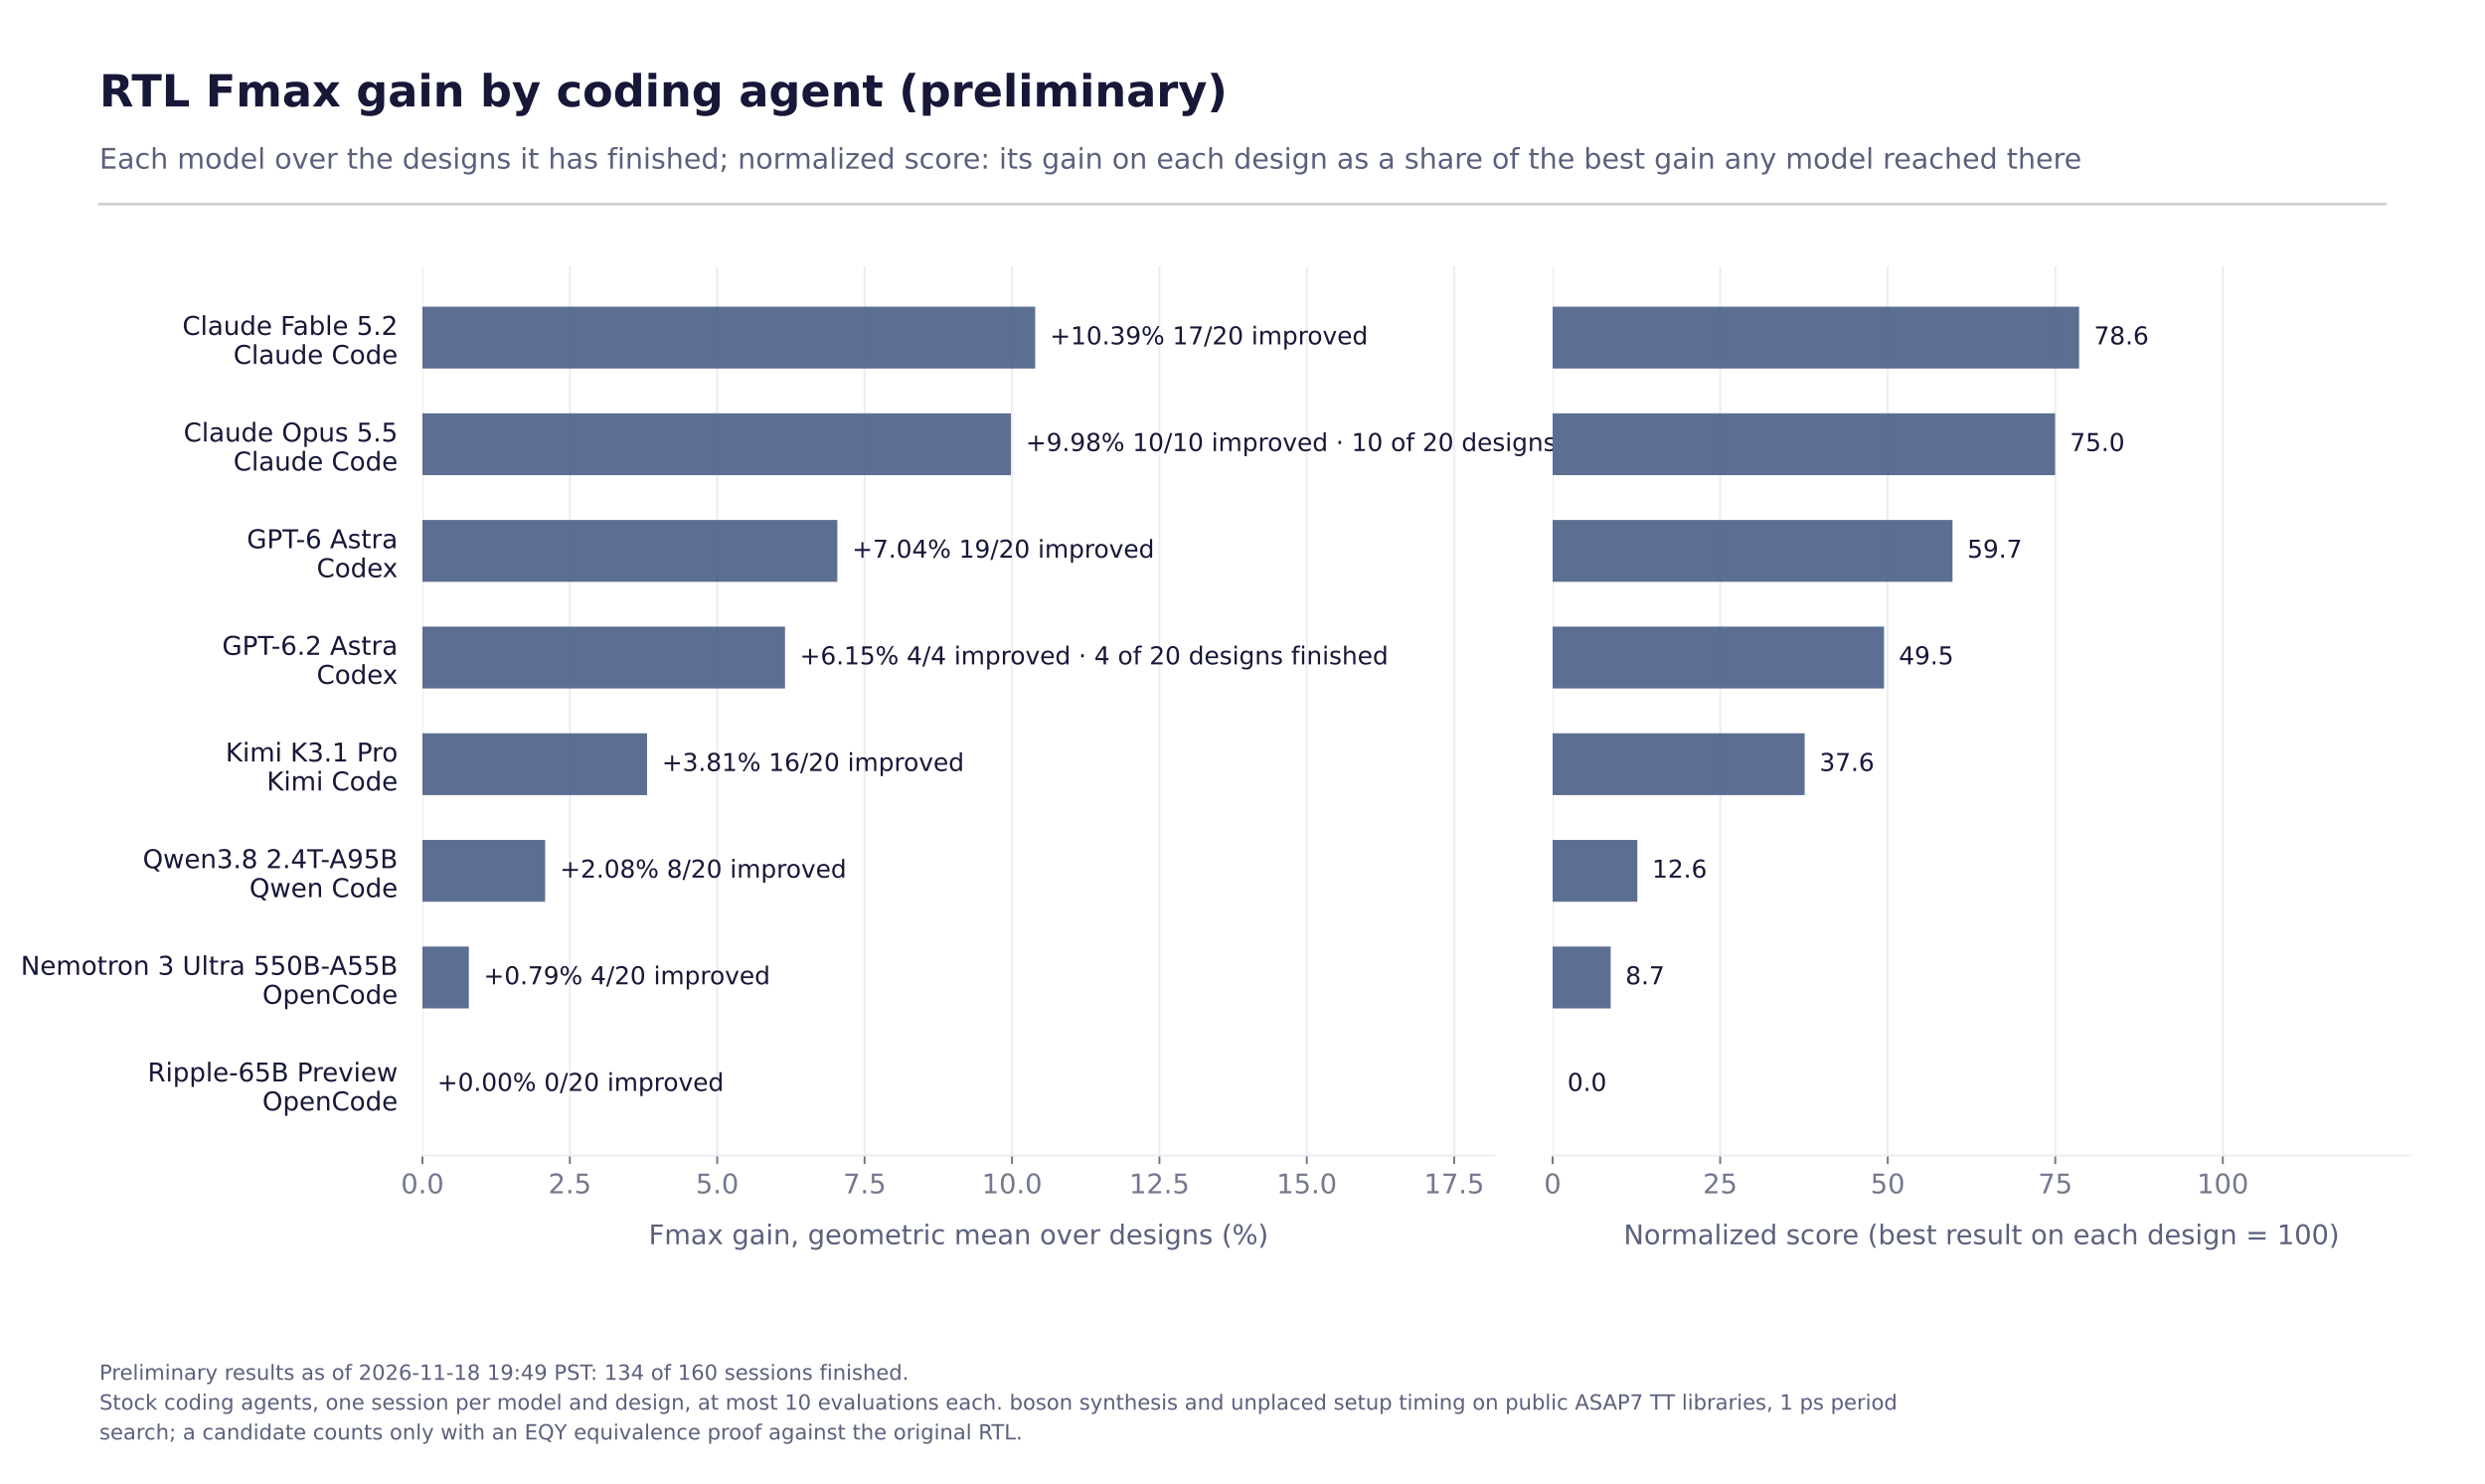
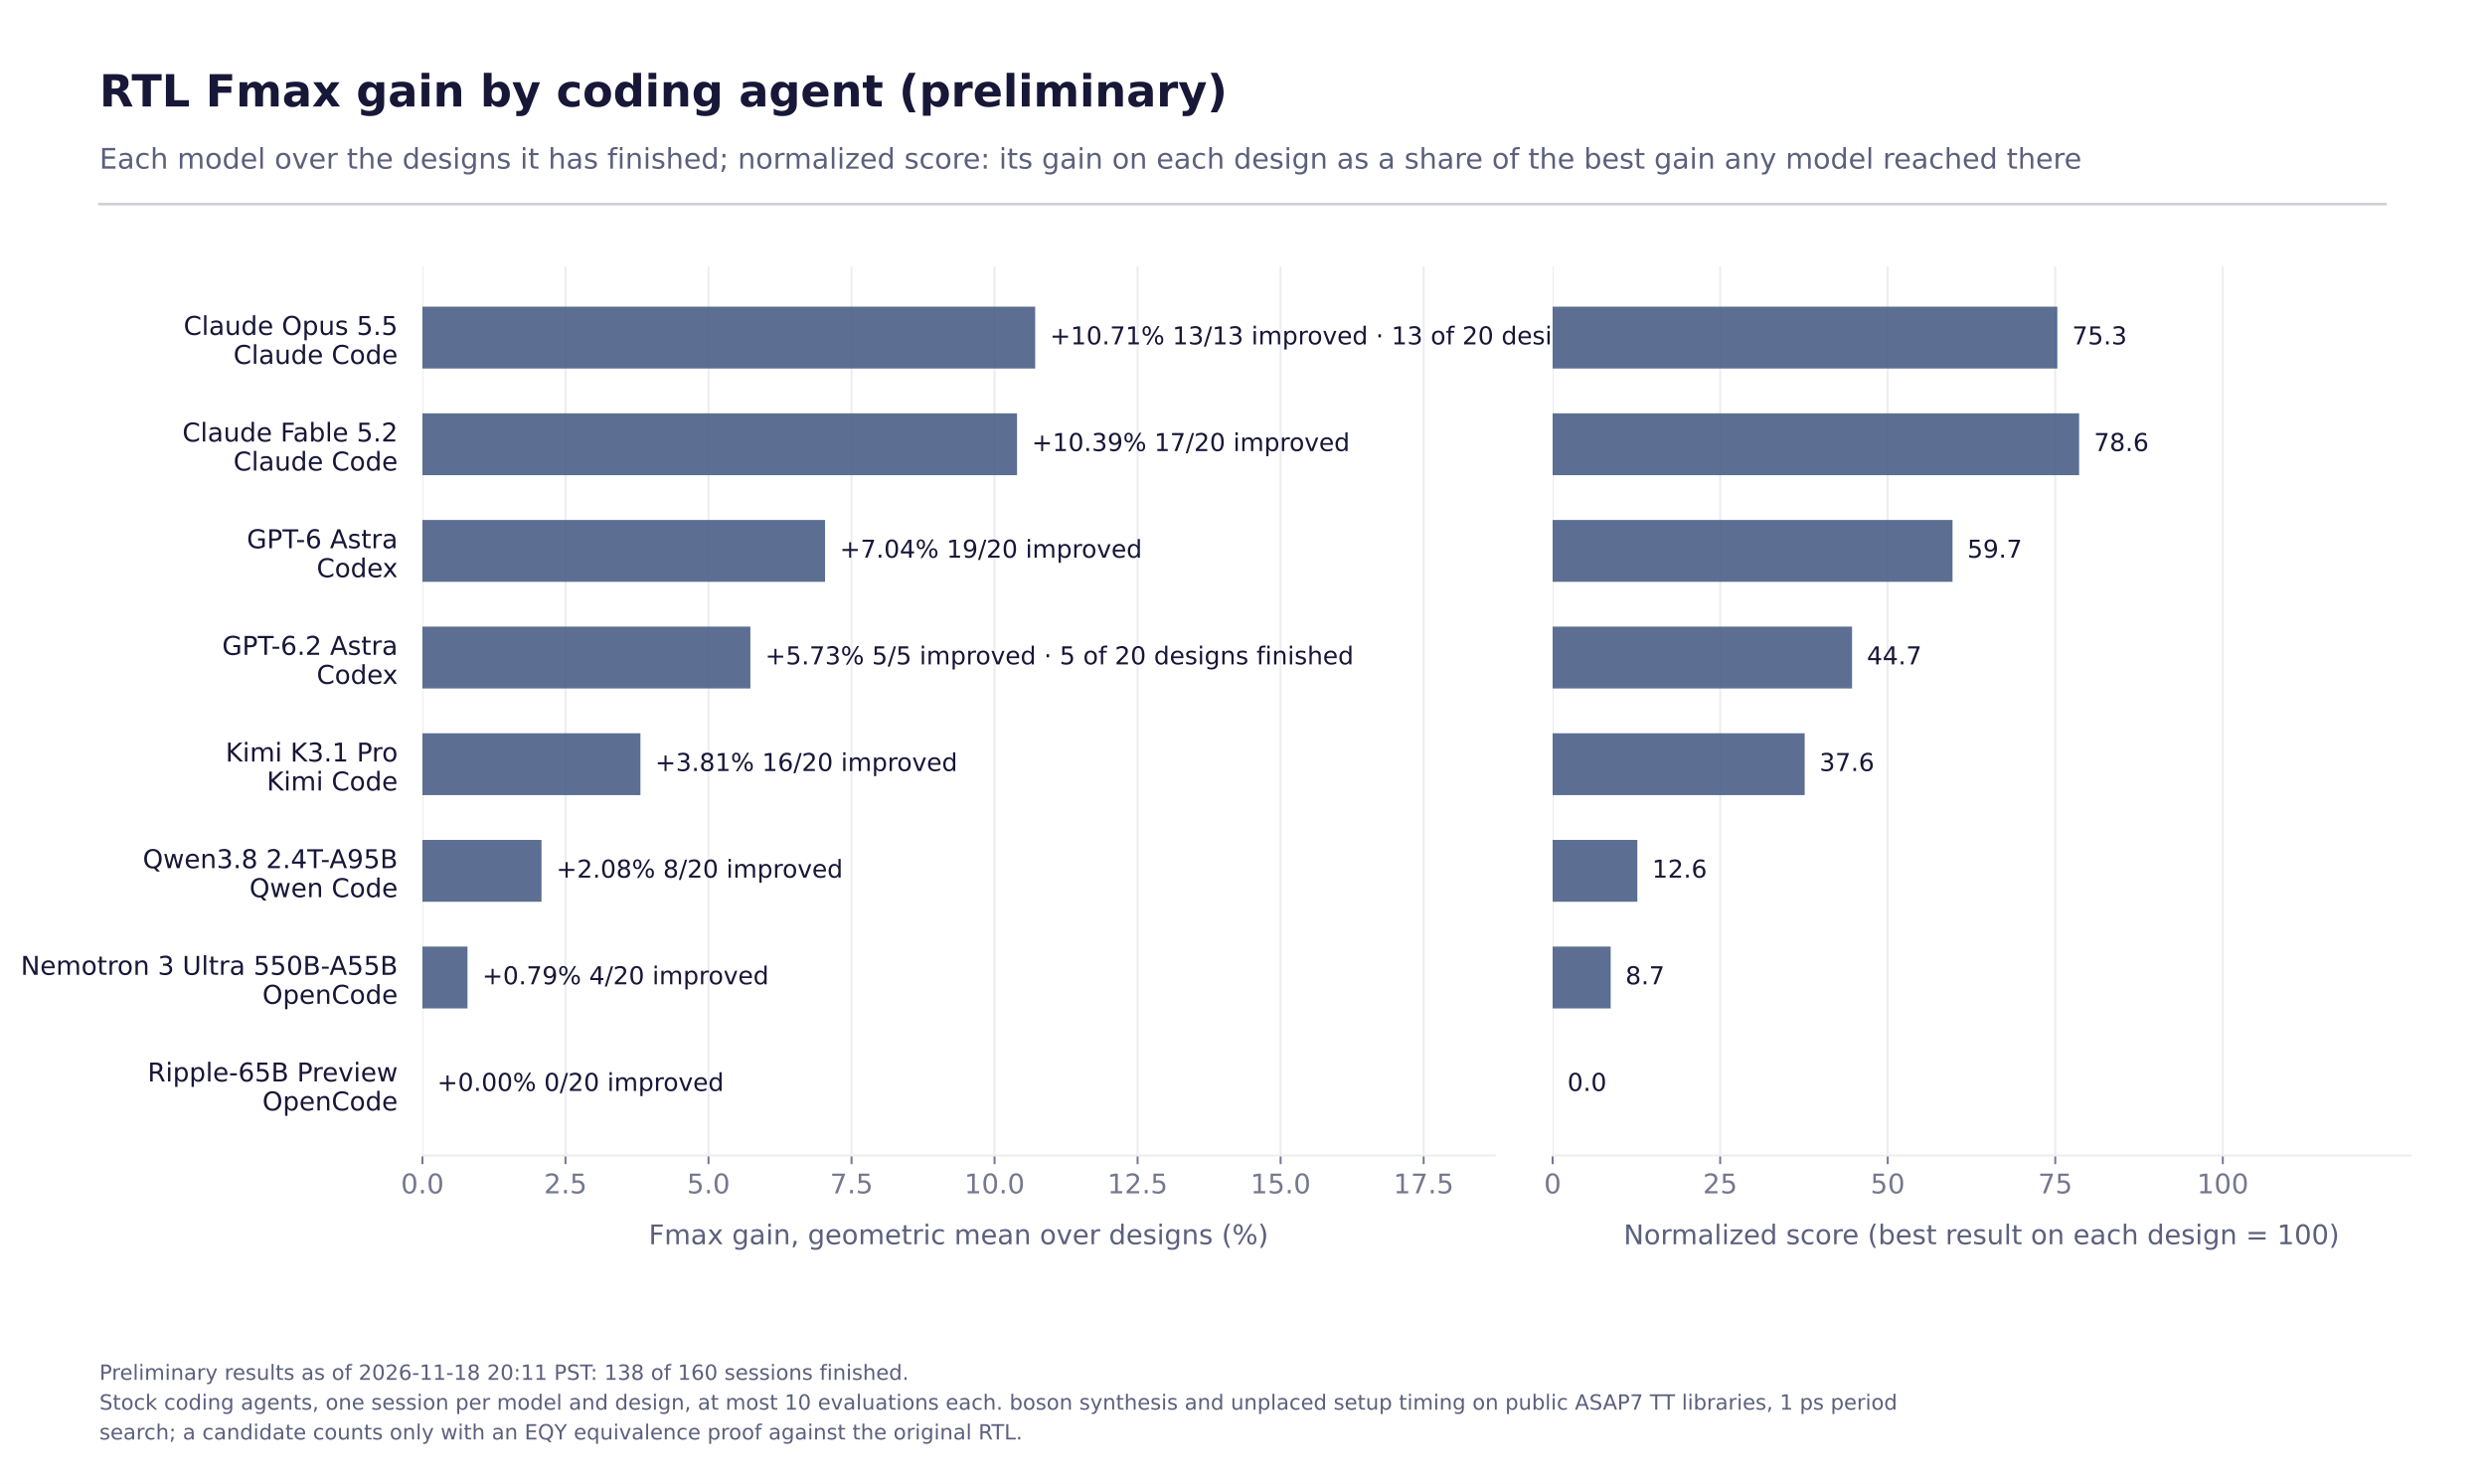
<svg xmlns="http://www.w3.org/2000/svg" xmlns:xlink="http://www.w3.org/1999/xlink" width="1008pt" height="601.92pt" viewBox="0 0 1008 601.92" version="1.1">
  <defs>
    <style type="text/css">*{stroke-linejoin: round; stroke-linecap: butt}</style>
  </defs>
  <g id="figure_1">
    <g id="patch_1">
      <path d="M 0 601.92  L 1008 601.92  L 1008 0  L 0 0  z " style="fill: #ffffff" />
    </g>
    <g id="axes_1">
      <g id="patch_2">
        <path d="M 171.36 468.72  L 606.311 468.72  L 606.311 108  L 171.36 108  z " style="fill: #ffffff" />
      </g>
      <g id="matplotlib.axis_1">
        <g id="xtick_1">
          <g id="line2d_1">
            <path d="M 171.36 468.72  L 171.36 108  " clip-path="url(#pba1dd83146)" style="fill: none; stroke: #ebedf0; stroke-width: 0.8; stroke-linecap: square" />
          </g>
          <g id="line2d_2">
            <defs>
              <path id="m93d353a957" d="M 0 0  L 0 3.5  " style="stroke: #74788d; stroke-width: 0.8" />
            </defs>
            <g>
              <use xlink:href="#m93d353a957" x="171.36" y="468.72" style="fill: #74788d; stroke: #74788d; stroke-width: 0.8" />
            </g>
          </g>
          <g id="text_1">
            <text style="fill: #74788d; font: 11px 'DejaVu Sans'; text-anchor: middle" x="171.36" y="484.078" transform="rotate(-0 171.36 484.0783)">0.0</text>
          </g>
        </g>
        <g id="xtick_2">
          <g id="line2d_3">
-             <path d="M 231.146 468.72  L 231.146 108  " clip-path="url(#pba1dd83146)" style="fill: none; stroke: #ebedf0; stroke-width: 0.8; stroke-linecap: square" />
+             <path d="M 229.377 468.72  L 229.377 108  " clip-path="url(#pba1dd83146)" style="fill: none; stroke: #ebedf0; stroke-width: 0.8; stroke-linecap: square" />
          </g>
          <g id="line2d_4">
            <g>
-               <use xlink:href="#m93d353a957" x="231.146" y="468.72" style="fill: #74788d; stroke: #74788d; stroke-width: 0.8" />
+               <use xlink:href="#m93d353a957" x="229.377" y="468.72" style="fill: #74788d; stroke: #74788d; stroke-width: 0.8" />
            </g>
          </g>
          <g id="text_2">
-             <text style="fill: #74788d; font: 11px 'DejaVu Sans'; text-anchor: middle" x="231.146" y="484.078" transform="rotate(-0 231.1463 484.0783)">2.5</text>
+             <text style="fill: #74788d; font: 11px 'DejaVu Sans'; text-anchor: middle" x="229.377" y="484.078" transform="rotate(-0 229.3767 484.0783)">2.5</text>
          </g>
        </g>
        <g id="xtick_3">
          <g id="line2d_5">
-             <path d="M 290.933 468.72  L 290.933 108  " clip-path="url(#pba1dd83146)" style="fill: none; stroke: #ebedf0; stroke-width: 0.8; stroke-linecap: square" />
+             <path d="M 287.393 468.72  L 287.393 108  " clip-path="url(#pba1dd83146)" style="fill: none; stroke: #ebedf0; stroke-width: 0.8; stroke-linecap: square" />
          </g>
          <g id="line2d_6">
            <g>
-               <use xlink:href="#m93d353a957" x="290.933" y="468.72" style="fill: #74788d; stroke: #74788d; stroke-width: 0.8" />
+               <use xlink:href="#m93d353a957" x="287.393" y="468.72" style="fill: #74788d; stroke: #74788d; stroke-width: 0.8" />
            </g>
          </g>
          <g id="text_3">
-             <text style="fill: #74788d; font: 11px 'DejaVu Sans'; text-anchor: middle" x="290.933" y="484.078" transform="rotate(-0 290.9326 484.0783)">5.0</text>
+             <text style="fill: #74788d; font: 11px 'DejaVu Sans'; text-anchor: middle" x="287.393" y="484.078" transform="rotate(-0 287.3935 484.0783)">5.0</text>
          </g>
        </g>
        <g id="xtick_4">
          <g id="line2d_7">
-             <path d="M 350.719 468.72  L 350.719 108  " clip-path="url(#pba1dd83146)" style="fill: none; stroke: #ebedf0; stroke-width: 0.8; stroke-linecap: square" />
+             <path d="M 345.41 468.72  L 345.41 108  " clip-path="url(#pba1dd83146)" style="fill: none; stroke: #ebedf0; stroke-width: 0.8; stroke-linecap: square" />
          </g>
          <g id="line2d_8">
            <g>
-               <use xlink:href="#m93d353a957" x="350.719" y="468.72" style="fill: #74788d; stroke: #74788d; stroke-width: 0.8" />
+               <use xlink:href="#m93d353a957" x="345.41" y="468.72" style="fill: #74788d; stroke: #74788d; stroke-width: 0.8" />
            </g>
          </g>
          <g id="text_4">
-             <text style="fill: #74788d; font: 11px 'DejaVu Sans'; text-anchor: middle" x="350.719" y="484.078" transform="rotate(-0 350.719 484.0783)">7.5</text>
+             <text style="fill: #74788d; font: 11px 'DejaVu Sans'; text-anchor: middle" x="345.41" y="484.078" transform="rotate(-0 345.4102 484.0783)">7.5</text>
          </g>
        </g>
        <g id="xtick_5">
          <g id="line2d_9">
-             <path d="M 410.505 468.72  L 410.505 108  " clip-path="url(#pba1dd83146)" style="fill: none; stroke: #ebedf0; stroke-width: 0.8; stroke-linecap: square" />
+             <path d="M 403.427 468.72  L 403.427 108  " clip-path="url(#pba1dd83146)" style="fill: none; stroke: #ebedf0; stroke-width: 0.8; stroke-linecap: square" />
          </g>
          <g id="line2d_10">
            <g>
-               <use xlink:href="#m93d353a957" x="410.505" y="468.72" style="fill: #74788d; stroke: #74788d; stroke-width: 0.8" />
+               <use xlink:href="#m93d353a957" x="403.427" y="468.72" style="fill: #74788d; stroke: #74788d; stroke-width: 0.8" />
            </g>
          </g>
          <g id="text_5">
-             <text style="fill: #74788d; font: 11px 'DejaVu Sans'; text-anchor: middle" x="410.505" y="484.078" transform="rotate(-0 410.5053 484.0783)">10.0</text>
+             <text style="fill: #74788d; font: 11px 'DejaVu Sans'; text-anchor: middle" x="403.427" y="484.078" transform="rotate(-0 403.4269 484.0783)">10.0</text>
          </g>
        </g>
        <g id="xtick_6">
          <g id="line2d_11">
-             <path d="M 470.292 468.72  L 470.292 108  " clip-path="url(#pba1dd83146)" style="fill: none; stroke: #ebedf0; stroke-width: 0.8; stroke-linecap: square" />
+             <path d="M 461.444 468.72  L 461.444 108  " clip-path="url(#pba1dd83146)" style="fill: none; stroke: #ebedf0; stroke-width: 0.8; stroke-linecap: square" />
          </g>
          <g id="line2d_12">
            <g>
-               <use xlink:href="#m93d353a957" x="470.292" y="468.72" style="fill: #74788d; stroke: #74788d; stroke-width: 0.8" />
+               <use xlink:href="#m93d353a957" x="461.444" y="468.72" style="fill: #74788d; stroke: #74788d; stroke-width: 0.8" />
            </g>
          </g>
          <g id="text_6">
-             <text style="fill: #74788d; font: 11px 'DejaVu Sans'; text-anchor: middle" x="470.292" y="484.078" transform="rotate(-0 470.2916 484.0783)">12.5</text>
+             <text style="fill: #74788d; font: 11px 'DejaVu Sans'; text-anchor: middle" x="461.444" y="484.078" transform="rotate(-0 461.4437 484.0783)">12.5</text>
          </g>
        </g>
        <g id="xtick_7">
          <g id="line2d_13">
-             <path d="M 530.078 468.72  L 530.078 108  " clip-path="url(#pba1dd83146)" style="fill: none; stroke: #ebedf0; stroke-width: 0.8; stroke-linecap: square" />
+             <path d="M 519.46 468.72  L 519.46 108  " clip-path="url(#pba1dd83146)" style="fill: none; stroke: #ebedf0; stroke-width: 0.8; stroke-linecap: square" />
          </g>
          <g id="line2d_14">
            <g>
-               <use xlink:href="#m93d353a957" x="530.078" y="468.72" style="fill: #74788d; stroke: #74788d; stroke-width: 0.8" />
+               <use xlink:href="#m93d353a957" x="519.46" y="468.72" style="fill: #74788d; stroke: #74788d; stroke-width: 0.8" />
            </g>
          </g>
          <g id="text_7">
-             <text style="fill: #74788d; font: 11px 'DejaVu Sans'; text-anchor: middle" x="530.078" y="484.078" transform="rotate(-0 530.0779 484.0783)">15.0</text>
+             <text style="fill: #74788d; font: 11px 'DejaVu Sans'; text-anchor: middle" x="519.46" y="484.078" transform="rotate(-0 519.4604 484.0783)">15.0</text>
          </g>
        </g>
        <g id="xtick_8">
          <g id="line2d_15">
-             <path d="M 589.864 468.72  L 589.864 108  " clip-path="url(#pba1dd83146)" style="fill: none; stroke: #ebedf0; stroke-width: 0.8; stroke-linecap: square" />
+             <path d="M 577.477 468.72  L 577.477 108  " clip-path="url(#pba1dd83146)" style="fill: none; stroke: #ebedf0; stroke-width: 0.8; stroke-linecap: square" />
          </g>
          <g id="line2d_16">
            <g>
-               <use xlink:href="#m93d353a957" x="589.864" y="468.72" style="fill: #74788d; stroke: #74788d; stroke-width: 0.8" />
+               <use xlink:href="#m93d353a957" x="577.477" y="468.72" style="fill: #74788d; stroke: #74788d; stroke-width: 0.8" />
            </g>
          </g>
          <g id="text_8">
-             <text style="fill: #74788d; font: 11px 'DejaVu Sans'; text-anchor: middle" x="589.864" y="484.078" transform="rotate(-0 589.8642 484.0783)">17.5</text>
+             <text style="fill: #74788d; font: 11px 'DejaVu Sans'; text-anchor: middle" x="577.477" y="484.078" transform="rotate(-0 577.4771 484.0783)">17.5</text>
          </g>
        </g>
        <g id="text_9">
          <text style="fill: #5b607d; font: 11px 'DejaVu Sans'; text-anchor: middle" x="388.836" y="504.724" transform="rotate(-0 388.8357 504.7242)">Fmax gain, geometric mean over designs (%)</text>
        </g>
      </g>
      <g id="matplotlib.axis_2">
        <g id="ytick_1">
          <g id="line2d_17" />
          <g id="text_10">
-             <text style="fill: #171738; font: 10.5px 'DejaVu Sans'" transform="translate(73.96391 135.8506)">Claude Fable 5.2</text>
+             <text style="fill: #171738; font: 10.5px 'DejaVu Sans'" transform="translate(74.46758 135.8506)">Claude Opus 5.5</text>
            <text style="fill: #171738; font: 10.5px 'DejaVu Sans'" transform="translate(94.67516 147.6083)">Claude Code</text>
          </g>
        </g>
        <g id="ytick_2">
          <g id="line2d_18" />
          <g id="text_11">
-             <text style="fill: #171738; font: 10.5px 'DejaVu Sans'" transform="translate(74.46758 179.1127)">Claude Opus 5.5</text>
+             <text style="fill: #171738; font: 10.5px 'DejaVu Sans'" transform="translate(73.96391 179.1127)">Claude Fable 5.2</text>
            <text style="fill: #171738; font: 10.5px 'DejaVu Sans'" transform="translate(94.67516 190.8704)">Claude Code</text>
          </g>
        </g>
        <g id="ytick_3">
          <g id="line2d_19" />
          <g id="text_12">
            <text style="fill: #171738; font: 10.5px 'DejaVu Sans'" transform="translate(100.1122 222.3749)">GPT-6 Astra</text>
            <text style="fill: #171738; font: 10.5px 'DejaVu Sans'" transform="translate(128.4458 234.1326)">Codex</text>
          </g>
        </g>
        <g id="ytick_4">
          <g id="line2d_20" />
          <g id="text_13">
            <text style="fill: #171738; font: 10.5px 'DejaVu Sans'" transform="translate(90.09453 265.6371)">GPT-6.2 Astra</text>
            <text style="fill: #171738; font: 10.5px 'DejaVu Sans'" transform="translate(128.4458 277.3948)">Codex</text>
          </g>
        </g>
        <g id="ytick_5">
          <g id="line2d_21" />
          <g id="text_14">
            <text style="fill: #171738; font: 10.5px 'DejaVu Sans'" transform="translate(91.50219 308.8993)">Kimi K3.1 Pro</text>
            <text style="fill: #171738; font: 10.5px 'DejaVu Sans'" transform="translate(108.1923 320.657)">Kimi Code</text>
          </g>
        </g>
        <g id="ytick_6">
          <g id="line2d_22" />
          <g id="text_15">
            <text style="fill: #171738; font: 10.5px 'DejaVu Sans'" transform="translate(57.90383 352.1614)">Qwen3.8 2.4T-A95B</text>
            <text style="fill: #171738; font: 10.5px 'DejaVu Sans'" transform="translate(101.172 363.9191)">Qwen Code</text>
          </g>
        </g>
        <g id="ytick_7">
          <g id="line2d_23" />
          <g id="text_16">
            <text style="fill: #171738; font: 10.5px 'DejaVu Sans'" transform="translate(8.409453 395.4236)">Nemotron 3 Ultra 550B-A55B</text>
            <text style="fill: #171738; font: 10.5px 'DejaVu Sans'" transform="translate(106.4302 407.1813)">OpenCode</text>
          </g>
        </g>
        <g id="ytick_8">
          <g id="line2d_24" />
          <g id="text_17">
            <text style="fill: #171738; font: 10.5px 'DejaVu Sans'" transform="translate(59.87914 438.6858)">Ripple-65B Preview</text>
            <text style="fill: #171738; font: 10.5px 'DejaVu Sans'" transform="translate(106.4302 450.4435)">OpenCode</text>
          </g>
        </g>
      </g>
      <g id="patch_3">
        <path d="M 171.36 124.396  L 419.904 124.396  L 419.904 149.488  L 171.36 149.488  z " clip-path="url(#pba1dd83146)" style="fill: #3f5680; opacity: 0.85" />
      </g>
      <g id="patch_4">
-         <path d="M 171.36 167.659  L 410.075 167.659  L 410.075 192.751  L 171.36 192.751  z " clip-path="url(#pba1dd83146)" style="fill: #3f5680; opacity: 0.85" />
+         <path d="M 171.36 167.659  L 412.547 167.659  L 412.547 192.751  L 171.36 192.751  z " clip-path="url(#pba1dd83146)" style="fill: #3f5680; opacity: 0.85" />
      </g>
      <g id="patch_5">
-         <path d="M 171.36 210.921  L 339.647 210.921  L 339.647 236.013  L 171.36 236.013  z " clip-path="url(#pba1dd83146)" style="fill: #3f5680; opacity: 0.85" />
+         <path d="M 171.36 210.921  L 334.666 210.921  L 334.666 236.013  L 171.36 236.013  z " clip-path="url(#pba1dd83146)" style="fill: #3f5680; opacity: 0.85" />
      </g>
      <g id="patch_6">
-         <path d="M 171.36 254.183  L 318.434 254.183  L 318.434 279.275  L 171.36 279.275  z " clip-path="url(#pba1dd83146)" style="fill: #3f5680; opacity: 0.85" />
+         <path d="M 171.36 254.183  L 304.381 254.183  L 304.381 279.275  L 171.36 279.275  z " clip-path="url(#pba1dd83146)" style="fill: #3f5680; opacity: 0.85" />
      </g>
      <g id="patch_7">
-         <path d="M 171.36 297.445  L 262.474 297.445  L 262.474 322.537  L 171.36 322.537  z " clip-path="url(#pba1dd83146)" style="fill: #3f5680; opacity: 0.85" />
+         <path d="M 171.36 297.445  L 259.778 297.445  L 259.778 322.537  L 171.36 322.537  z " clip-path="url(#pba1dd83146)" style="fill: #3f5680; opacity: 0.85" />
      </g>
      <g id="patch_8">
-         <path d="M 171.36 340.707  L 221.126 340.707  L 221.126 365.799  L 171.36 365.799  z " clip-path="url(#pba1dd83146)" style="fill: #3f5680; opacity: 0.85" />
+         <path d="M 171.36 340.707  L 219.653 340.707  L 219.653 365.799  L 171.36 365.799  z " clip-path="url(#pba1dd83146)" style="fill: #3f5680; opacity: 0.85" />
      </g>
      <g id="patch_9">
-         <path d="M 171.36 383.969  L 190.181 383.969  L 190.181 409.061  L 171.36 409.061  z " clip-path="url(#pba1dd83146)" style="fill: #3f5680; opacity: 0.85" />
+         <path d="M 171.36 383.969  L 189.624 383.969  L 189.624 409.061  L 171.36 409.061  z " clip-path="url(#pba1dd83146)" style="fill: #3f5680; opacity: 0.85" />
      </g>
      <g id="patch_10">
        <path d="M 171.36 427.232  L 171.36 427.232  L 171.36 452.324  L 171.36 452.324  z " clip-path="url(#pba1dd83146)" style="fill: #3f5680; opacity: 0.85" />
      </g>
      <g id="patch_11">
        <path d="M 171.36 468.72  L 606.311 468.72  " style="fill: none; stroke: #ebedf0; stroke-width: 0.8; stroke-linejoin: miter; stroke-linecap: square" />
      </g>
      <g id="text_18">
-         <text style="fill: #171738; font: 10px 'DejaVu Sans'; text-anchor: start" x="425.904" y="139.702" transform="rotate(-0 425.9037 139.7018)">+10.39%   17/20 improved</text>
+         <text style="fill: #171738; font: 10px 'DejaVu Sans'; text-anchor: start" x="425.904" y="139.702" transform="rotate(-0 425.9037 139.7018)">+10.71%   13/13 improved · 13 of 20 designs finished</text>
      </g>
      <g id="text_19">
-         <text style="fill: #171738; font: 10px 'DejaVu Sans'; text-anchor: start" x="416.075" y="182.964" transform="rotate(-0 416.0748 182.9639)">+9.98%   10/10 improved · 10 of 20 designs finished</text>
+         <text style="fill: #171738; font: 10px 'DejaVu Sans'; text-anchor: start" x="418.547" y="182.964" transform="rotate(-0 418.5472 182.9639)">+10.39%   17/20 improved</text>
      </g>
      <g id="text_20">
-         <text style="fill: #171738; font: 10px 'DejaVu Sans'; text-anchor: start" x="345.647" y="226.226" transform="rotate(-0 345.6465 226.2261)">+7.04%   19/20 improved</text>
+         <text style="fill: #171738; font: 10px 'DejaVu Sans'; text-anchor: start" x="340.666" y="226.226" transform="rotate(-0 340.6655 226.2261)">+7.04%   19/20 improved</text>
      </g>
      <g id="text_21">
-         <text style="fill: #171738; font: 10px 'DejaVu Sans'; text-anchor: start" x="324.434" y="269.488" transform="rotate(-0 324.4343 269.4883)">+6.15%   4/4 improved · 4 of 20 designs finished</text>
+         <text style="fill: #171738; font: 10px 'DejaVu Sans'; text-anchor: start" x="310.381" y="269.488" transform="rotate(-0 310.3808 269.4883)">+5.73%   5/5 improved · 5 of 20 designs finished</text>
      </g>
      <g id="text_22">
-         <text style="fill: #171738; font: 10px 'DejaVu Sans'; text-anchor: start" x="268.474" y="312.75" transform="rotate(-0 268.4744 312.7505)">+3.81%   16/20 improved</text>
+         <text style="fill: #171738; font: 10px 'DejaVu Sans'; text-anchor: start" x="265.778" y="312.75" transform="rotate(-0 265.7775 312.7505)">+3.81%   16/20 improved</text>
      </g>
      <g id="text_23">
-         <text style="fill: #171738; font: 10px 'DejaVu Sans'; text-anchor: start" x="227.126" y="356.013" transform="rotate(-0 227.1261 356.0126)">+2.08%   8/20 improved</text>
+         <text style="fill: #171738; font: 10px 'DejaVu Sans'; text-anchor: start" x="225.653" y="356.013" transform="rotate(-0 225.6531 356.0126)">+2.08%   8/20 improved</text>
      </g>
      <g id="text_24">
-         <text style="fill: #171738; font: 10px 'DejaVu Sans'; text-anchor: start" x="196.181" y="399.275" transform="rotate(-0 196.1807 399.2748)">+0.79%   4/20 improved</text>
+         <text style="fill: #171738; font: 10px 'DejaVu Sans'; text-anchor: start" x="195.624" y="399.275" transform="rotate(-0 195.6237 399.2748)">+0.79%   4/20 improved</text>
      </g>
      <g id="text_25">
        <text style="fill: #171738; font: 10px 'DejaVu Sans'; text-anchor: start" x="177.36" y="442.537" transform="rotate(-0 177.36 442.537)">+0.00%   0/20 improved</text>
      </g>
    </g>
    <g id="axes_2">
      <g id="patch_12">
        <path d="M 629.799 468.72  L 977.76 468.72  L 977.76 108  L 629.799 108  z " style="fill: #ffffff" />
      </g>
      <g id="matplotlib.axis_3">
        <g id="xtick_9">
          <g id="line2d_25">
            <path d="M 629.799 468.72  L 629.799 108  " clip-path="url(#p0ac3e5d269)" style="fill: none; stroke: #ebedf0; stroke-width: 0.8; stroke-linecap: square" />
          </g>
          <g id="line2d_26">
            <g>
              <use xlink:href="#m93d353a957" x="629.799" y="468.72" style="fill: #74788d; stroke: #74788d; stroke-width: 0.8" />
            </g>
          </g>
          <g id="text_26">
            <text style="fill: #74788d; font: 11px 'DejaVu Sans'; text-anchor: middle" x="629.799" y="484.078" transform="rotate(-0 629.7988 484.0783)">0</text>
          </g>
        </g>
        <g id="xtick_10">
          <g id="line2d_27">
            <path d="M 697.76 468.72  L 697.76 108  " clip-path="url(#p0ac3e5d269)" style="fill: none; stroke: #ebedf0; stroke-width: 0.8; stroke-linecap: square" />
          </g>
          <g id="line2d_28">
            <g>
              <use xlink:href="#m93d353a957" x="697.76" y="468.72" style="fill: #74788d; stroke: #74788d; stroke-width: 0.8" />
            </g>
          </g>
          <g id="text_27">
            <text style="fill: #74788d; font: 11px 'DejaVu Sans'; text-anchor: middle" x="697.76" y="484.078" transform="rotate(-0 697.76 484.0783)">25</text>
          </g>
        </g>
        <g id="xtick_11">
          <g id="line2d_29">
            <path d="M 765.721 468.72  L 765.721 108  " clip-path="url(#p0ac3e5d269)" style="fill: none; stroke: #ebedf0; stroke-width: 0.8; stroke-linecap: square" />
          </g>
          <g id="line2d_30">
            <g>
              <use xlink:href="#m93d353a957" x="765.721" y="468.72" style="fill: #74788d; stroke: #74788d; stroke-width: 0.8" />
            </g>
          </g>
          <g id="text_28">
            <text style="fill: #74788d; font: 11px 'DejaVu Sans'; text-anchor: middle" x="765.721" y="484.078" transform="rotate(-0 765.7212 484.0783)">50</text>
          </g>
        </g>
        <g id="xtick_12">
          <g id="line2d_31">
            <path d="M 833.682 468.72  L 833.682 108  " clip-path="url(#p0ac3e5d269)" style="fill: none; stroke: #ebedf0; stroke-width: 0.8; stroke-linecap: square" />
          </g>
          <g id="line2d_32">
            <g>
              <use xlink:href="#m93d353a957" x="833.682" y="468.72" style="fill: #74788d; stroke: #74788d; stroke-width: 0.8" />
            </g>
          </g>
          <g id="text_29">
            <text style="fill: #74788d; font: 11px 'DejaVu Sans'; text-anchor: middle" x="833.682" y="484.078" transform="rotate(-0 833.6823 484.0783)">75</text>
          </g>
        </g>
        <g id="xtick_13">
          <g id="line2d_33">
            <path d="M 901.643 468.72  L 901.643 108  " clip-path="url(#p0ac3e5d269)" style="fill: none; stroke: #ebedf0; stroke-width: 0.8; stroke-linecap: square" />
          </g>
          <g id="line2d_34">
            <g>
              <use xlink:href="#m93d353a957" x="901.643" y="468.72" style="fill: #74788d; stroke: #74788d; stroke-width: 0.8" />
            </g>
          </g>
          <g id="text_30">
            <text style="fill: #74788d; font: 11px 'DejaVu Sans'; text-anchor: middle" x="901.643" y="484.078" transform="rotate(-0 901.6435 484.0783)">100</text>
          </g>
        </g>
        <g id="text_31">
          <text style="fill: #5b607d; font: 11px 'DejaVu Sans'; text-anchor: middle" x="803.779" y="504.724" transform="rotate(-0 803.7794 504.7242)">Normalized score (best result on each design = 100)</text>
        </g>
      </g>
      <g id="matplotlib.axis_4">
        <g id="ytick_9">
          <g id="line2d_35" />
        </g>
        <g id="ytick_10">
          <g id="line2d_36" />
        </g>
        <g id="ytick_11">
          <g id="line2d_37" />
        </g>
        <g id="ytick_12">
          <g id="line2d_38" />
        </g>
        <g id="ytick_13">
          <g id="line2d_39" />
        </g>
        <g id="ytick_14">
          <g id="line2d_40" />
        </g>
        <g id="ytick_15">
          <g id="line2d_41" />
        </g>
        <g id="ytick_16">
          <g id="line2d_42" />
        </g>
      </g>
      <g id="patch_13">
-         <path d="M 629.799 124.396  L 843.36 124.396  L 843.36 149.488  L 629.799 149.488  z " clip-path="url(#p0ac3e5d269)" style="fill: #3f5680; opacity: 0.85" />
+         <path d="M 629.799 124.396  L 834.525 124.396  L 834.525 149.488  L 629.799 149.488  z " clip-path="url(#p0ac3e5d269)" style="fill: #3f5680; opacity: 0.85" />
      </g>
      <g id="patch_14">
-         <path d="M 629.799 167.659  L 833.601 167.659  L 833.601 192.751  L 629.799 192.751  z " clip-path="url(#p0ac3e5d269)" style="fill: #3f5680; opacity: 0.85" />
+         <path d="M 629.799 167.659  L 843.36 167.659  L 843.36 192.751  L 629.799 192.751  z " clip-path="url(#p0ac3e5d269)" style="fill: #3f5680; opacity: 0.85" />
      </g>
      <g id="patch_15">
        <path d="M 629.799 210.921  L 792.009 210.921  L 792.009 236.013  L 629.799 236.013  z " clip-path="url(#p0ac3e5d269)" style="fill: #3f5680; opacity: 0.85" />
      </g>
      <g id="patch_16">
-         <path d="M 629.799 254.183  L 764.226 254.183  L 764.226 279.275  L 629.799 279.275  z " clip-path="url(#p0ac3e5d269)" style="fill: #3f5680; opacity: 0.85" />
+         <path d="M 629.799 254.183  L 751.259 254.183  L 751.259 279.275  L 629.799 279.275  z " clip-path="url(#p0ac3e5d269)" style="fill: #3f5680; opacity: 0.85" />
      </g>
      <g id="patch_17">
        <path d="M 629.799 297.445  L 732.04 297.445  L 732.04 322.537  L 629.799 322.537  z " clip-path="url(#p0ac3e5d269)" style="fill: #3f5680; opacity: 0.85" />
      </g>
      <g id="patch_18">
        <path d="M 629.799 340.707  L 664.16 340.707  L 664.16 365.799  L 629.799 365.799  z " clip-path="url(#p0ac3e5d269)" style="fill: #3f5680; opacity: 0.85" />
      </g>
      <g id="patch_19">
        <path d="M 629.799 383.969  L 653.341 383.969  L 653.341 409.061  L 629.799 409.061  z " clip-path="url(#p0ac3e5d269)" style="fill: #3f5680; opacity: 0.85" />
      </g>
      <g id="patch_20">
        <path d="M 629.799 427.232  L 629.799 427.232  L 629.799 452.324  L 629.799 452.324  z " clip-path="url(#p0ac3e5d269)" style="fill: #3f5680; opacity: 0.85" />
      </g>
      <g id="patch_21">
        <path d="M 629.799 468.72  L 977.76 468.72  " style="fill: none; stroke: #ebedf0; stroke-width: 0.8; stroke-linejoin: miter; stroke-linecap: square" />
      </g>
      <g id="text_32">
-         <text style="fill: #171738; font: 10px 'DejaVu Sans'; text-anchor: start" x="849.36" y="139.702" transform="rotate(-0 849.36 139.7018)">78.6</text>
+         <text style="fill: #171738; font: 10px 'DejaVu Sans'; text-anchor: start" x="840.525" y="139.702" transform="rotate(-0 840.525 139.7018)">75.3</text>
      </g>
      <g id="text_33">
-         <text style="fill: #171738; font: 10px 'DejaVu Sans'; text-anchor: start" x="839.601" y="182.964" transform="rotate(-0 839.6008 182.9639)">75.0</text>
+         <text style="fill: #171738; font: 10px 'DejaVu Sans'; text-anchor: start" x="849.36" y="182.964" transform="rotate(-0 849.36 182.9639)">78.6</text>
      </g>
      <g id="text_34">
        <text style="fill: #171738; font: 10px 'DejaVu Sans'; text-anchor: start" x="798.009" y="226.226" transform="rotate(-0 798.0085 226.2261)">59.7</text>
      </g>
      <g id="text_35">
-         <text style="fill: #171738; font: 10px 'DejaVu Sans'; text-anchor: start" x="770.226" y="269.488" transform="rotate(-0 770.226 269.4883)">49.5</text>
+         <text style="fill: #171738; font: 10px 'DejaVu Sans'; text-anchor: start" x="757.259" y="269.488" transform="rotate(-0 757.259 269.4883)">44.7</text>
      </g>
      <g id="text_36">
        <text style="fill: #171738; font: 10px 'DejaVu Sans'; text-anchor: start" x="738.04" y="312.75" transform="rotate(-0 738.0396 312.7505)">37.6</text>
      </g>
      <g id="text_37">
        <text style="fill: #171738; font: 10px 'DejaVu Sans'; text-anchor: start" x="670.16" y="356.013" transform="rotate(-0 670.16 356.0126)">12.6</text>
      </g>
      <g id="text_38">
        <text style="fill: #171738; font: 10px 'DejaVu Sans'; text-anchor: start" x="659.341" y="399.275" transform="rotate(-0 659.3406 399.2748)">8.7</text>
      </g>
      <g id="text_39">
        <text style="fill: #171738; font: 10px 'DejaVu Sans'; text-anchor: start" x="635.799" y="442.537" transform="rotate(-0 635.7988 442.537)">0.0</text>
      </g>
    </g>
    <g id="line2d_43">
      <path d="M 40.32 82.8  L 967.68 82.8  " style="fill: none; stroke: #171738; stroke-opacity: 0.22; stroke-linecap: square" />
    </g>
    <g id="text_40">
      <text style="fill: #171738; font: 700 18px 'DejaVu Sans'; text-anchor: start" x="40.32" y="43.2" transform="rotate(-0 40.32 43.2)">RTL Fmax gain by coding agent (preliminary)</text>
    </g>
    <g id="text_41">
      <text style="fill: #5b607d; font: 11.5px 'DejaVu Sans'; text-anchor: start" x="40.32" y="68.4" transform="rotate(-0 40.32 68.4)">Each model over the designs it has finished; normalized score: its gain on each design as a share of the best gain any model reached there</text>
    </g>
    <g id="text_42">
-       <text style="fill: #5b607d; font: 8.5px 'DejaVu Sans'" transform="translate(40.32 559.7168)">Preliminary results as of 2026-11-18 19:49 PST: 134 of 160 sessions finished.</text>
+       <text style="fill: #5b607d; font: 8.5px 'DejaVu Sans'" transform="translate(40.32 559.7168)">Preliminary results as of 2026-11-18 20:11 PST: 138 of 160 sessions finished.</text>
      <text style="fill: #5b607d; font: 8.5px 'DejaVu Sans'" transform="translate(40.32 571.8184)">Stock coding agents, one session per model and design, at most 10 evaluations each. boson synthesis and unplaced setup timing on public ASAP7 TT libraries, 1 ps period</text>
      <text style="fill: #5b607d; font: 8.5px 'DejaVu Sans'" transform="translate(40.32 583.92)">search; a candidate counts only with an EQY equivalence proof against the original RTL.</text>
    </g>
  </g>
  <defs>
    <clipPath id="pba1dd83146">
      <rect x="171.36" y="108" width="434.951" height="360.72" />
    </clipPath>
    <clipPath id="p0ac3e5d269">
      <rect x="629.799" y="108" width="347.961" height="360.72" />
    </clipPath>
  </defs>
</svg>
